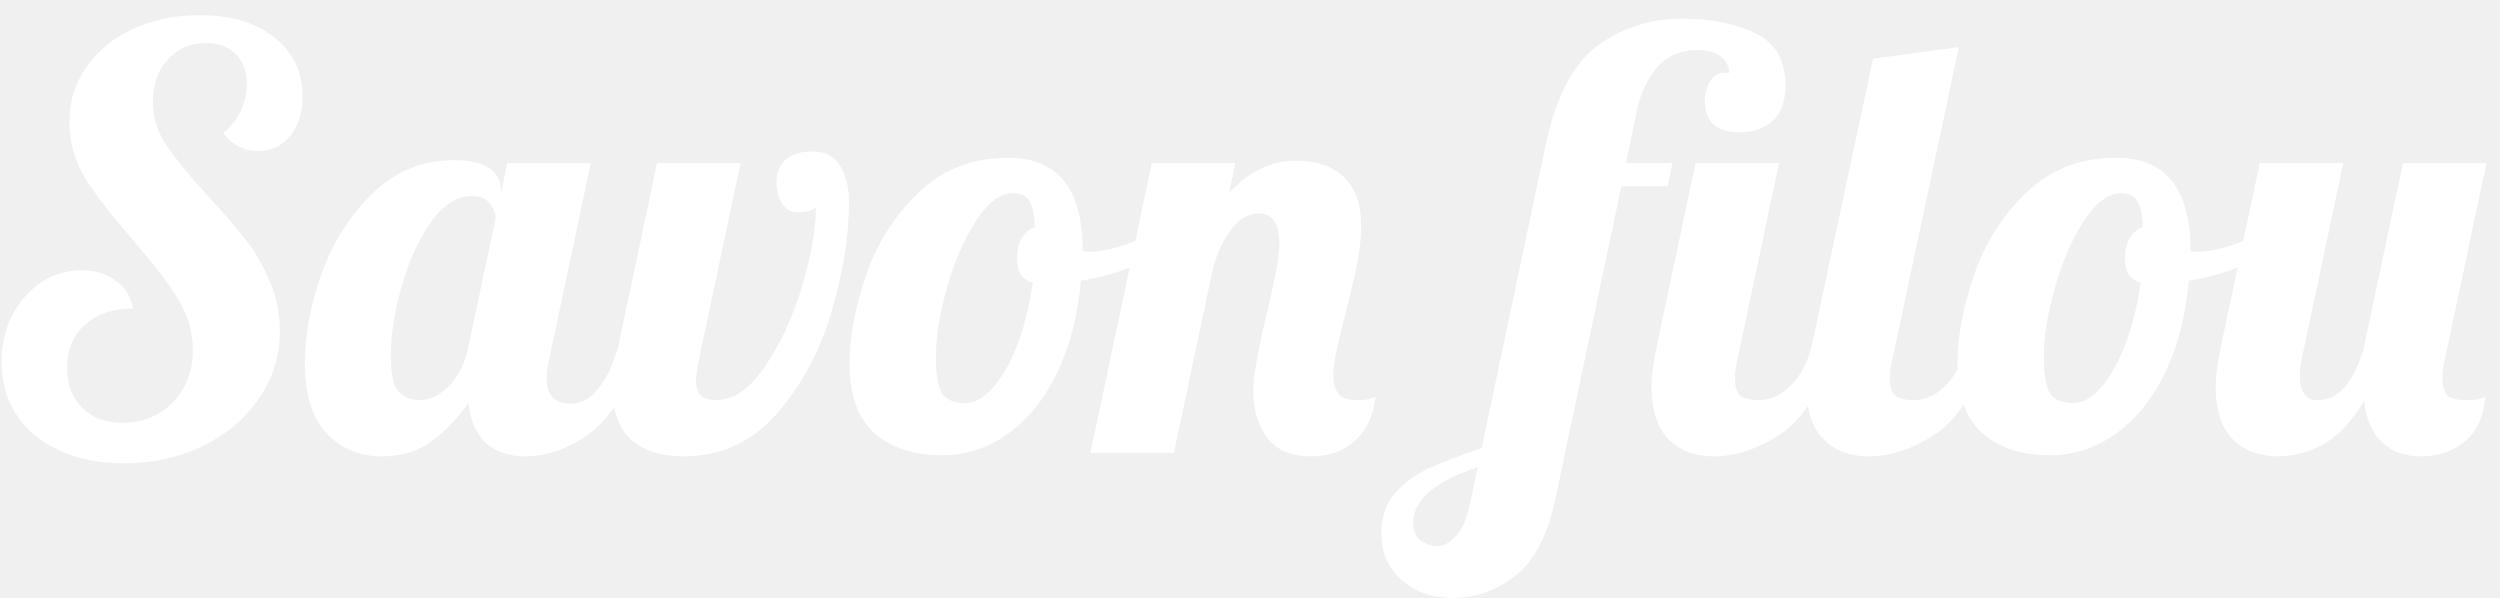
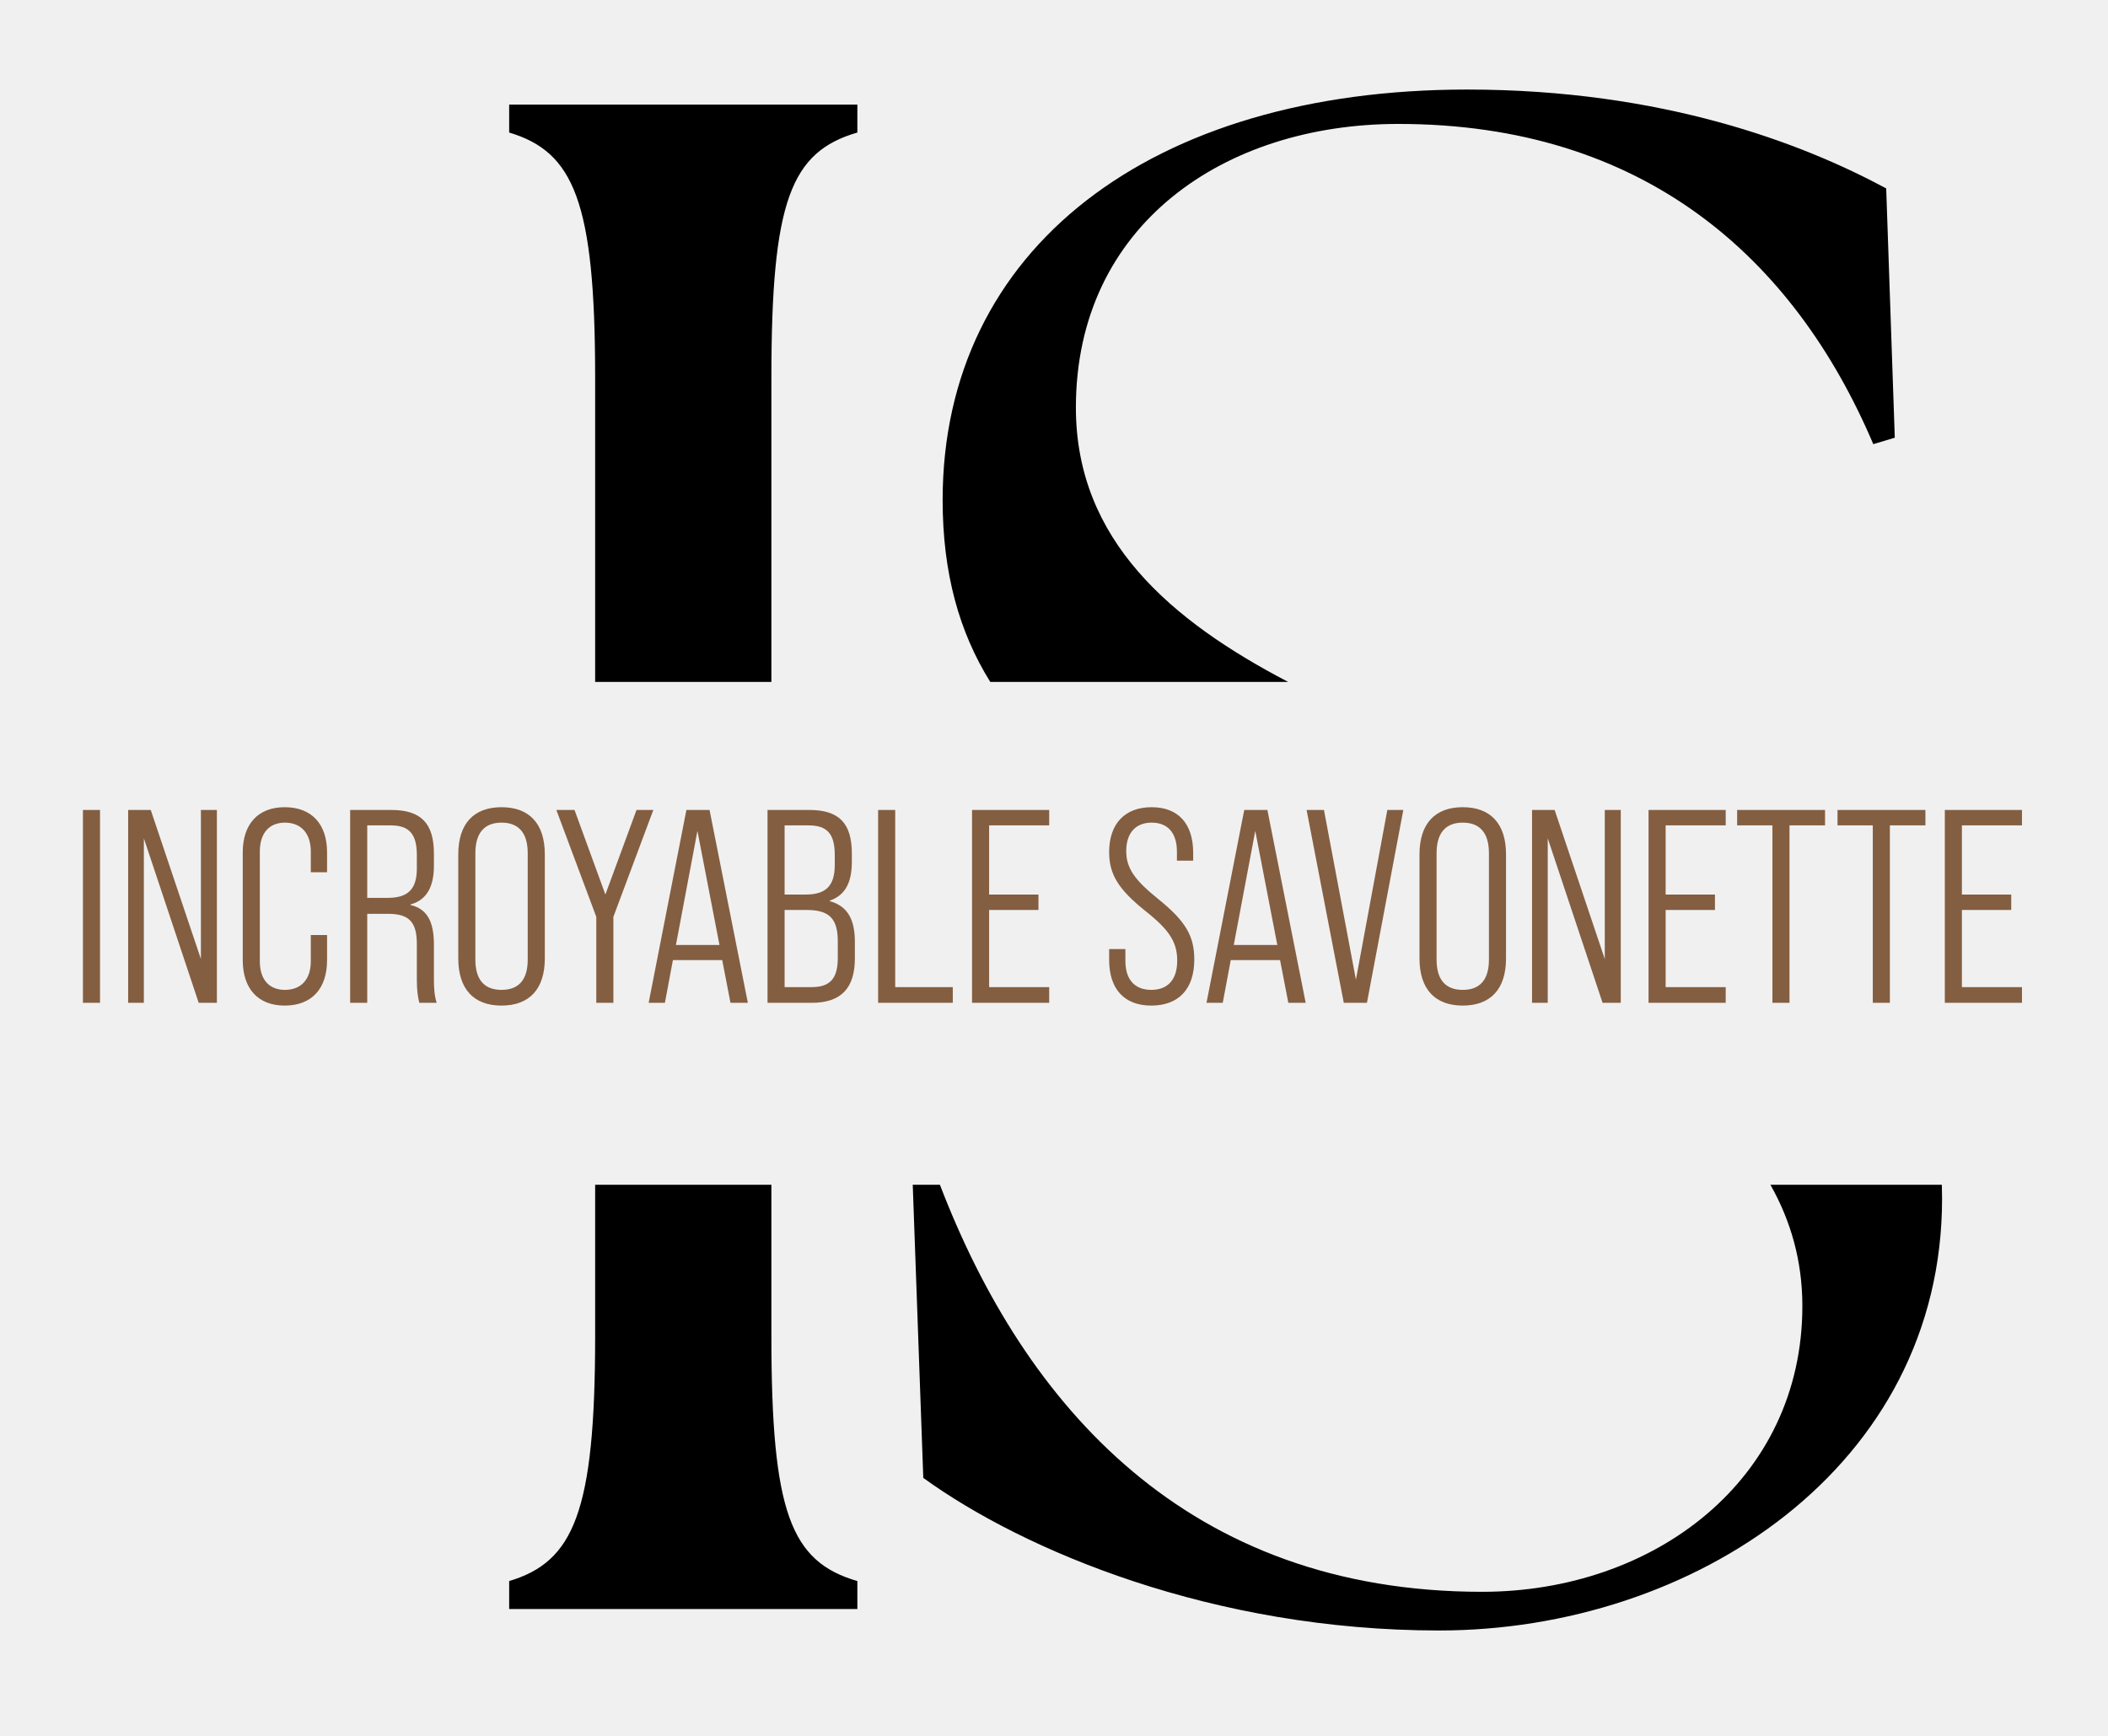
- <svg xmlns="http://www.w3.org/2000/svg" width="138" height="33" viewBox="0 0 138 33" fill="none">
-   <path d="M6.84 25.576C5.496 25.576 4.312 25.341 3.288 24.872C2.264 24.403 1.475 23.752 0.92 22.92C0.365 22.067 0.088 21.085 0.088 19.976C0.088 19.037 0.28 18.184 0.664 17.416C1.069 16.648 1.603 16.04 2.264 15.592C2.947 15.144 3.693 14.92 4.504 14.92C5.251 14.92 5.88 15.112 6.392 15.496C6.904 15.859 7.224 16.371 7.352 17.032C6.243 17.032 5.357 17.331 4.696 17.928C4.035 18.504 3.704 19.293 3.704 20.296C3.704 21.213 3.981 21.949 4.536 22.504C5.091 23.059 5.827 23.336 6.744 23.336C7.875 23.336 8.803 22.963 9.528 22.216C10.275 21.448 10.648 20.488 10.648 19.336C10.648 18.333 10.371 17.384 9.816 16.488C9.261 15.592 8.429 14.504 7.32 13.224C6.168 11.901 5.293 10.771 4.696 9.832C4.12 8.872 3.832 7.827 3.832 6.696C3.832 5.587 4.141 4.595 4.76 3.72C5.379 2.824 6.232 2.12 7.32 1.608C8.408 1.096 9.635 0.84 11 0.84C12.728 0.84 14.104 1.245 15.128 2.056C16.173 2.867 16.696 3.955 16.696 5.32C16.696 6.216 16.472 6.941 16.024 7.496C15.576 8.051 14.989 8.328 14.264 8.328C13.453 8.328 12.803 7.997 12.312 7.336C12.717 7.037 13.037 6.643 13.272 6.152C13.507 5.661 13.624 5.149 13.624 4.616C13.624 3.933 13.421 3.389 13.016 2.984C12.611 2.579 12.056 2.376 11.352 2.376C10.499 2.376 9.795 2.685 9.24 3.304C8.707 3.901 8.44 4.669 8.44 5.608C8.44 6.461 8.685 7.261 9.176 8.008C9.667 8.733 10.435 9.672 11.48 10.824C12.333 11.741 13.016 12.531 13.528 13.192C14.061 13.853 14.509 14.621 14.872 15.496C15.256 16.349 15.448 17.277 15.448 18.28C15.448 19.645 15.064 20.883 14.296 21.992C13.549 23.101 12.515 23.976 11.192 24.616C9.891 25.256 8.44 25.576 6.84 25.576ZM21.09 25.192C19.874 25.192 18.861 24.776 18.05 23.944C17.239 23.112 16.834 21.811 16.834 20.04C16.834 18.461 17.143 16.808 17.762 15.08C18.402 13.331 19.341 11.859 20.578 10.664C21.837 9.448 23.33 8.84 25.058 8.84C25.933 8.84 26.583 8.989 27.01 9.288C27.437 9.587 27.65 9.981 27.65 10.472V10.696L28.002 9H32.61L30.306 19.88C30.221 20.2 30.178 20.541 30.178 20.904C30.178 21.821 30.615 22.28 31.49 22.28C32.087 22.28 32.599 22.003 33.026 21.448C33.474 20.893 33.826 20.168 34.082 19.272H35.426C34.637 21.576 33.655 23.144 32.482 23.976C31.33 24.787 30.167 25.192 28.994 25.192C28.098 25.192 27.373 24.947 26.818 24.456C26.285 23.944 25.965 23.208 25.858 22.248C25.239 23.123 24.546 23.837 23.778 24.392C23.031 24.925 22.135 25.192 21.09 25.192ZM23.17 22.088C23.703 22.088 24.226 21.843 24.738 21.352C25.271 20.84 25.634 20.147 25.826 19.272L27.362 12.04C27.362 11.763 27.255 11.496 27.042 11.24C26.829 10.963 26.498 10.824 26.05 10.824C25.197 10.824 24.429 11.325 23.746 12.328C23.063 13.309 22.53 14.504 22.146 15.912C21.762 17.299 21.57 18.525 21.57 19.592C21.57 20.659 21.719 21.341 22.018 21.64C22.338 21.939 22.722 22.088 23.17 22.088ZM37.742 25.192C36.504 25.192 35.534 24.883 34.83 24.264C34.147 23.624 33.806 22.675 33.806 21.416C33.806 20.904 33.859 20.392 33.966 19.88L36.27 9H40.878L38.574 19.88C38.467 20.413 38.414 20.797 38.414 21.032C38.414 21.736 38.776 22.088 39.502 22.088C40.483 22.088 41.39 21.469 42.222 20.232C43.075 18.995 43.758 17.523 44.27 15.816C44.782 14.109 45.038 12.637 45.038 11.4C44.995 11.507 44.856 11.592 44.622 11.656C44.387 11.699 44.184 11.72 44.014 11.72C43.651 11.72 43.363 11.549 43.15 11.208C42.958 10.867 42.862 10.493 42.862 10.088C42.862 9.576 43.022 9.16 43.342 8.84C43.683 8.52 44.184 8.36 44.846 8.36C45.55 8.36 46.062 8.627 46.382 9.16C46.702 9.672 46.862 10.333 46.862 11.144C46.862 13.064 46.531 15.123 45.87 17.32C45.208 19.496 44.195 21.352 42.83 22.888C41.464 24.424 39.768 25.192 37.742 25.192ZM52.016 25.128C50.437 25.128 49.189 24.723 48.272 23.912C47.354 23.101 46.896 21.821 46.896 20.072C46.896 18.621 47.194 17.011 47.792 15.24C48.389 13.469 49.349 11.944 50.672 10.664C51.994 9.363 53.658 8.712 55.664 8.712C58.394 8.712 59.76 10.419 59.76 13.832V13.864C59.824 13.885 59.941 13.896 60.112 13.896C60.816 13.896 61.626 13.715 62.544 13.352C63.461 12.968 64.293 12.509 65.04 11.976L65.328 12.84C64.709 13.501 63.898 14.067 62.896 14.536C61.914 14.984 60.837 15.304 59.664 15.496C59.493 17.437 59.056 19.133 58.352 20.584C57.648 22.035 56.741 23.155 55.632 23.944C54.522 24.733 53.317 25.128 52.016 25.128ZM53.296 22.248C53.808 22.248 54.32 21.96 54.832 21.384C55.344 20.787 55.792 19.987 56.176 18.984C56.56 17.96 56.837 16.829 57.008 15.592C56.432 15.464 56.144 15.016 56.144 14.248C56.144 13.373 56.474 12.797 57.136 12.52C57.093 11.816 56.986 11.336 56.816 11.08C56.645 10.803 56.346 10.664 55.92 10.664C55.216 10.664 54.533 11.176 53.872 12.2C53.21 13.224 52.677 14.451 52.272 15.88C51.866 17.309 51.664 18.568 51.664 19.656C51.664 20.68 51.781 21.373 52.016 21.736C52.25 22.077 52.677 22.248 53.296 22.248ZM72.414 25.192C71.284 25.192 70.462 24.851 69.95 24.168C69.438 23.485 69.182 22.621 69.182 21.576C69.182 21.128 69.236 20.627 69.342 20.072C69.449 19.496 69.556 18.941 69.662 18.408C69.79 17.875 69.876 17.533 69.918 17.384C70.089 16.637 70.249 15.901 70.398 15.176C70.548 14.451 70.622 13.864 70.622 13.416C70.622 12.328 70.238 11.784 69.47 11.784C68.916 11.784 68.425 12.061 67.998 12.616C67.572 13.149 67.23 13.853 66.974 14.728L64.798 25H60.19L63.582 9H68.19L67.838 10.664C68.905 9.469 70.153 8.872 71.582 8.872C72.67 8.872 73.534 9.171 74.174 9.768C74.814 10.365 75.134 11.272 75.134 12.488C75.134 13.107 75.06 13.8 74.91 14.568C74.761 15.315 74.548 16.232 74.27 17.32C74.1 17.981 73.94 18.632 73.79 19.272C73.662 19.891 73.598 20.381 73.598 20.744C73.598 21.171 73.694 21.501 73.886 21.736C74.078 21.971 74.409 22.088 74.878 22.088C75.39 22.088 75.742 22.024 75.934 21.896C75.806 22.984 75.412 23.805 74.75 24.36C74.11 24.915 73.332 25.192 72.414 25.192ZM80.219 33C79.046 33 78.096 32.669 77.371 32.008C76.624 31.368 76.251 30.504 76.251 29.416C76.251 28.52 76.507 27.784 77.019 27.208C77.531 26.632 78.16 26.173 78.907 25.832C79.654 25.491 80.614 25.128 81.787 24.744L85.339 7.912C85.915 5.267 86.875 3.464 88.219 2.504C89.563 1.523 91.099 1.032 92.827 1.032C94.427 1.032 95.782 1.299 96.891 1.832C98 2.365 98.555 3.325 98.555 4.712C98.555 5.608 98.31 6.269 97.819 6.696C97.35 7.101 96.752 7.304 96.027 7.304C95.472 7.304 95.014 7.176 94.651 6.92C94.288 6.643 94.107 6.195 94.107 5.576C94.107 5.171 94.203 4.808 94.395 4.488C94.608 4.168 94.875 4.008 95.195 4.008C95.344 4.008 95.43 4.019 95.451 4.04C95.43 3.613 95.259 3.293 94.939 3.08C94.64 2.867 94.224 2.76 93.691 2.76C92.752 2.76 91.995 3.101 91.419 3.784C90.864 4.467 90.491 5.331 90.299 6.376L89.755 9H92.315L92.059 10.28H89.499L85.851 27.56C85.424 29.565 84.688 30.973 83.643 31.784C82.598 32.595 81.456 33 80.219 33ZM94.587 25.192C93.563 25.192 92.731 24.872 92.091 24.232C91.472 23.592 91.163 22.632 91.163 21.352C91.163 20.819 91.248 20.125 91.419 19.272L93.595 9H98.203L95.899 19.88C95.814 20.2 95.771 20.541 95.771 20.904C95.771 21.331 95.867 21.64 96.059 21.832C96.272 22.003 96.614 22.088 97.083 22.088C97.702 22.088 98.278 21.832 98.811 21.32C99.344 20.787 99.728 20.104 99.963 19.272H101.307C100.518 21.576 99.504 23.144 98.267 23.976C97.03 24.787 95.803 25.192 94.587 25.192ZM79.323 30.152C79.686 30.152 80.048 29.949 80.411 29.544C80.752 29.139 81.008 28.509 81.179 27.656L81.563 25.8C80.475 26.141 79.611 26.568 78.971 27.08C78.331 27.613 78.011 28.211 78.011 28.872C78.011 29.341 78.16 29.672 78.459 29.864C78.758 30.056 79.046 30.152 79.323 30.152ZM103.137 25.192C102.113 25.192 101.281 24.872 100.641 24.232C100.022 23.592 99.713 22.632 99.713 21.352C99.713 20.819 99.798 20.125 99.969 19.272L103.393 3.24L108.129 2.6L104.449 19.88C104.363 20.2 104.321 20.541 104.321 20.904C104.321 21.331 104.417 21.64 104.609 21.832C104.822 22.003 105.163 22.088 105.633 22.088C106.251 22.088 106.827 21.832 107.361 21.32C107.894 20.787 108.278 20.104 108.513 19.272H109.857C109.067 21.576 108.054 23.144 106.817 23.976C105.579 24.787 104.353 25.192 103.137 25.192ZM113.172 25.128C111.593 25.128 110.345 24.723 109.428 23.912C108.511 23.101 108.052 21.821 108.052 20.072C108.052 18.621 108.351 17.011 108.948 15.24C109.545 13.469 110.505 11.944 111.828 10.664C113.151 9.363 114.815 8.712 116.82 8.712C119.551 8.712 120.916 10.419 120.916 13.832V13.864C120.98 13.885 121.097 13.896 121.268 13.896C121.972 13.896 122.783 13.715 123.7 13.352C124.617 12.968 125.449 12.509 126.196 11.976L126.484 12.84C125.865 13.501 125.055 14.067 124.052 14.536C123.071 14.984 121.993 15.304 120.82 15.496C120.649 17.437 120.212 19.133 119.508 20.584C118.804 22.035 117.897 23.155 116.788 23.944C115.679 24.733 114.473 25.128 113.172 25.128ZM114.452 22.248C114.964 22.248 115.476 21.96 115.988 21.384C116.5 20.787 116.948 19.987 117.332 18.984C117.716 17.96 117.993 16.829 118.164 15.592C117.588 15.464 117.3 15.016 117.3 14.248C117.3 13.373 117.631 12.797 118.292 12.52C118.249 11.816 118.143 11.336 117.972 11.08C117.801 10.803 117.503 10.664 117.076 10.664C116.372 10.664 115.689 11.176 115.028 12.2C114.367 13.224 113.833 14.451 113.428 15.88C113.023 17.309 112.82 18.568 112.82 19.656C112.82 20.68 112.937 21.373 113.172 21.736C113.407 22.077 113.833 22.248 114.452 22.248ZM125.731 25.192C124.707 25.192 123.875 24.872 123.235 24.232C122.616 23.592 122.306 22.632 122.306 21.352C122.306 20.819 122.392 20.125 122.562 19.272L124.739 9H129.347L127.043 19.88C126.979 20.136 126.947 20.403 126.947 20.68C126.947 21.619 127.267 22.088 127.907 22.088C128.504 22.088 129.016 21.843 129.443 21.352C129.869 20.84 130.211 20.147 130.467 19.272L132.643 9H137.251L134.947 19.88C134.861 20.2 134.819 20.541 134.819 20.904C134.819 21.331 134.915 21.64 135.107 21.832C135.32 22.003 135.661 22.088 136.131 22.088C136.472 22.088 136.717 22.067 136.867 22.024C137.037 21.96 137.144 21.917 137.187 21.896C137.101 22.984 136.728 23.805 136.067 24.36C135.405 24.915 134.595 25.192 133.635 25.192C132.739 25.192 132.013 24.925 131.459 24.392C130.925 23.859 130.605 23.112 130.499 22.152C129.773 23.325 129.005 24.125 128.195 24.552C127.405 24.979 126.584 25.192 125.731 25.192Z" fill="white" />
+ <svg xmlns="http://www.w3.org/2000/svg" width="306" height="252" viewBox="0 0 306 252" fill="none">
+   <g clip-path="url(#clip0_7_9)">
+     <path d="M12.04 145.584H14.52V117.584H12.04V145.584ZM18.602 145.584H20.883V121.704L28.843 145.584H31.483V117.584H29.163V139.224L21.883 117.584H18.602V145.584ZM41.317 145.984C45.277 145.984 47.477 143.504 47.477 139.384V135.744H45.117V139.544C45.117 142.264 43.637 143.704 41.357 143.704C39.117 143.704 37.717 142.264 37.717 139.544V123.624C37.717 120.904 39.117 119.424 41.357 119.424C43.637 119.424 45.117 120.904 45.117 123.624V126.624H47.477V123.744C47.477 119.664 45.277 117.184 41.317 117.184C37.437 117.184 35.237 119.664 35.237 123.744V139.384C35.237 143.504 37.437 145.984 41.317 145.984ZM50.829 145.584H53.309V132.664H56.349C59.309 132.664 60.509 133.784 60.509 137.024V142.184C60.509 143.904 60.669 144.784 60.869 145.584H63.389C63.069 144.624 62.989 143.424 62.989 142.224V137.144C62.989 133.824 62.029 131.944 59.589 131.384V131.304C61.909 130.664 62.989 128.784 62.989 125.664V123.944C62.989 119.544 61.149 117.584 56.789 117.584H50.829V145.584ZM53.309 130.344V119.824H56.709C59.429 119.824 60.509 121.104 60.509 124.144V126.104C60.509 129.144 59.149 130.344 56.309 130.344H53.309ZM72.805 145.984C76.845 145.984 79.085 143.584 79.085 139.144V124.024C79.085 119.584 76.845 117.184 72.805 117.184C68.765 117.184 66.525 119.584 66.525 124.024V139.144C66.525 143.584 68.765 145.984 72.805 145.984ZM72.805 143.704C70.365 143.704 69.005 142.304 69.005 139.304V123.864C69.005 120.864 70.365 119.424 72.805 119.424C75.245 119.424 76.605 120.864 76.605 123.864V139.304C76.605 142.304 75.245 143.704 72.805 143.704ZM86.559 145.584H89.039V133.104L94.839 117.584H92.399L87.879 129.864L83.399 117.584H80.759L86.559 133.104V145.584ZM106.039 145.584H108.559L102.999 117.584H99.639L94.159 145.584H96.519L97.679 139.384H104.839L106.039 145.584ZM98.119 137.184L101.239 120.624L104.439 137.184H98.119ZM111.415 145.584H117.815C122.135 145.584 124.095 143.424 124.095 139.104V136.744C124.095 133.504 123.055 131.544 120.455 130.824V130.744C122.655 129.984 123.655 128.184 123.655 125.104V123.944C123.655 119.544 121.855 117.584 117.455 117.584H111.415V145.584ZM113.895 129.864V119.824H117.375C120.135 119.824 121.175 121.104 121.175 124.144V125.584C121.175 128.664 119.815 129.864 116.975 129.864H113.895ZM113.895 143.304V132.104H117.095C120.375 132.104 121.615 133.344 121.615 136.664V139.064C121.615 142.064 120.495 143.304 117.815 143.304H113.895ZM127.47 145.584H138.31V143.304H129.95V117.584H127.47V145.584ZM141.103 145.584H152.303V143.304H143.583V132.104H150.743V129.864H143.583V119.824H152.303V117.584H141.103V145.584ZM167.125 145.984C171.125 145.984 173.365 143.544 173.365 139.304C173.365 135.904 172.125 133.744 168.165 130.544C164.685 127.744 163.485 126.024 163.485 123.544C163.485 120.904 164.885 119.424 167.165 119.424C169.485 119.424 170.845 120.864 170.845 123.664V124.944H173.205V123.824C173.205 119.624 171.085 117.184 167.165 117.184C163.245 117.184 161.005 119.624 161.005 123.704C161.005 126.904 162.325 129.104 166.285 132.264C169.765 135.024 170.885 136.784 170.885 139.464C170.885 142.304 169.445 143.704 167.125 143.704C164.805 143.704 163.365 142.304 163.365 139.504V137.784H161.005V139.344C161.005 143.544 163.165 145.984 167.125 145.984ZM187.016 145.584H189.536L183.976 117.584H180.616L175.136 145.584H177.496L178.656 139.384H185.816L187.016 145.584ZM179.096 137.184L182.216 120.624L185.416 137.184H179.096ZM195.067 145.584H198.427L203.707 117.584H201.387L196.827 142.224L192.187 117.584H189.667L195.067 145.584ZM212.336 145.984C216.376 145.984 218.616 143.584 218.616 139.144V124.024C218.616 119.584 216.376 117.184 212.336 117.184C208.296 117.184 206.056 119.584 206.056 124.024V139.144C206.056 143.584 208.296 145.984 212.336 145.984ZM212.336 143.704C209.896 143.704 208.536 142.304 208.536 139.304V123.864C208.536 120.864 209.896 119.424 212.336 119.424C214.776 119.424 216.136 120.864 216.136 123.864V139.304C216.136 142.304 214.776 143.704 212.336 143.704ZM222.392 145.584H224.672V121.704L232.632 145.584H235.272V117.584H232.952V139.224L225.672 117.584H222.392V145.584ZM239.306 145.584H250.506V143.304H241.786V132.104H248.946V129.864H241.786V119.824H250.506V117.584H239.306V145.584ZM257.286 145.584H259.766V119.824H264.926V117.584H252.166V119.824H257.286V145.584ZM271.857 145.584H274.337V119.824H279.497V117.584H266.737V119.824H271.857V145.584ZM282.313 145.584H293.513V143.304H284.793V132.104H291.953V129.864H284.793V119.824H293.513V117.584H282.313V145.584Z" fill="#845E41" />
+     <path fill-rule="evenodd" clip-rule="evenodd" d="M281.914 173.992C281.914 212.992 245.722 236.704 208.906 236.704C176.146 236.704 148.69 225.16 134.026 214.552L132.495 172H136.441C148.766 204.13 172.415 231.088 215.146 231.088C240.106 231.088 261.634 214.864 261.634 189.592C261.634 183.022 259.932 177.198 257 172H281.879C281.902 172.656 281.914 173.32 281.914 173.992ZM143.75 99C139.249 91.783 136.834 83.218 136.834 72.592C136.834 36.088 167.098 13 212.962 13C241.354 13 261.634 20.8 273.802 27.352L275.05 63.544L271.93 64.48C260.386 37.336 238.546 17.992 202.978 17.992C177.706 17.992 156.178 32.656 156.178 59.176C156.178 78.412 170.002 90.131 186.998 99H143.75ZM111.976 99V54.808C111.976 29.224 114.784 22.048 124.456 19.24V15.184H73.912V19.24C83.272 22.048 86.392 29.224 86.392 54.808V99H111.976ZM86.392 172V193.96C86.392 219.544 83.272 226.72 73.912 229.528V233.584H124.456V229.528C114.784 226.72 111.976 219.544 111.976 193.96V172H86.392Z" fill="black" />
+   </g>
+   <defs>
+     <clipPath id="clip0_7_9">
+       <rect width="306" height="252" fill="white" />
+     </clipPath>
+   </defs>
</svg>
